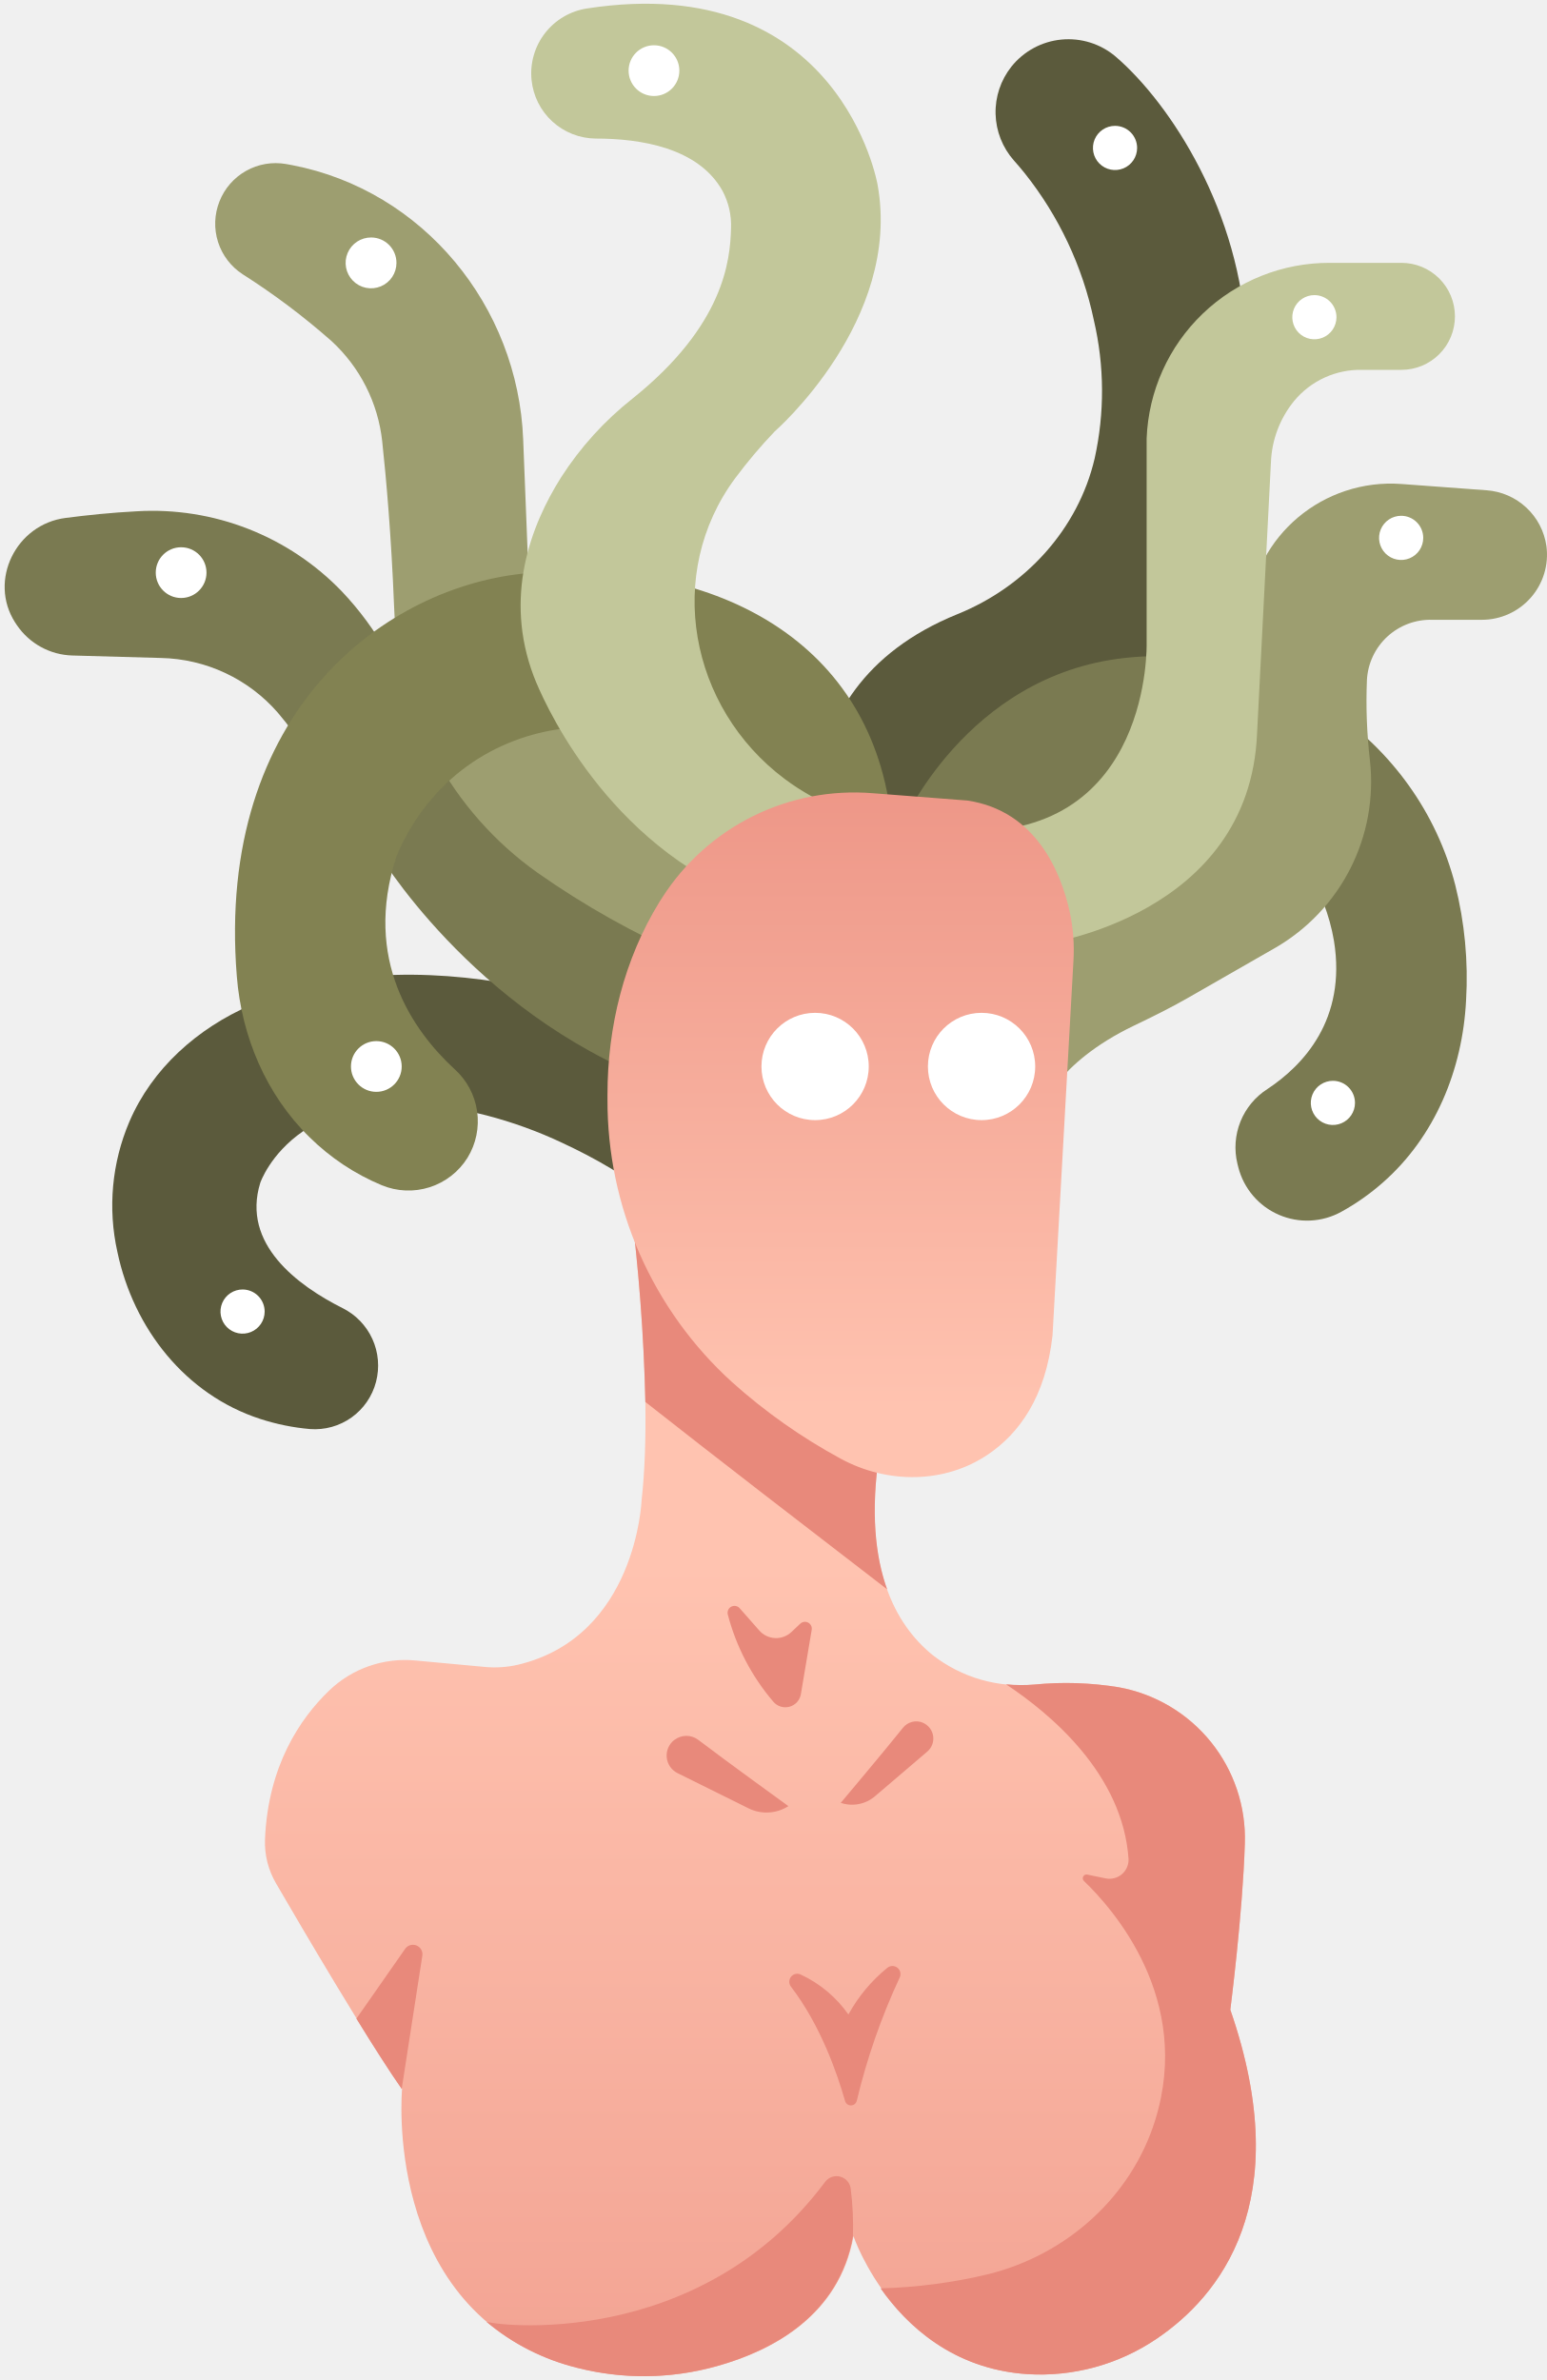
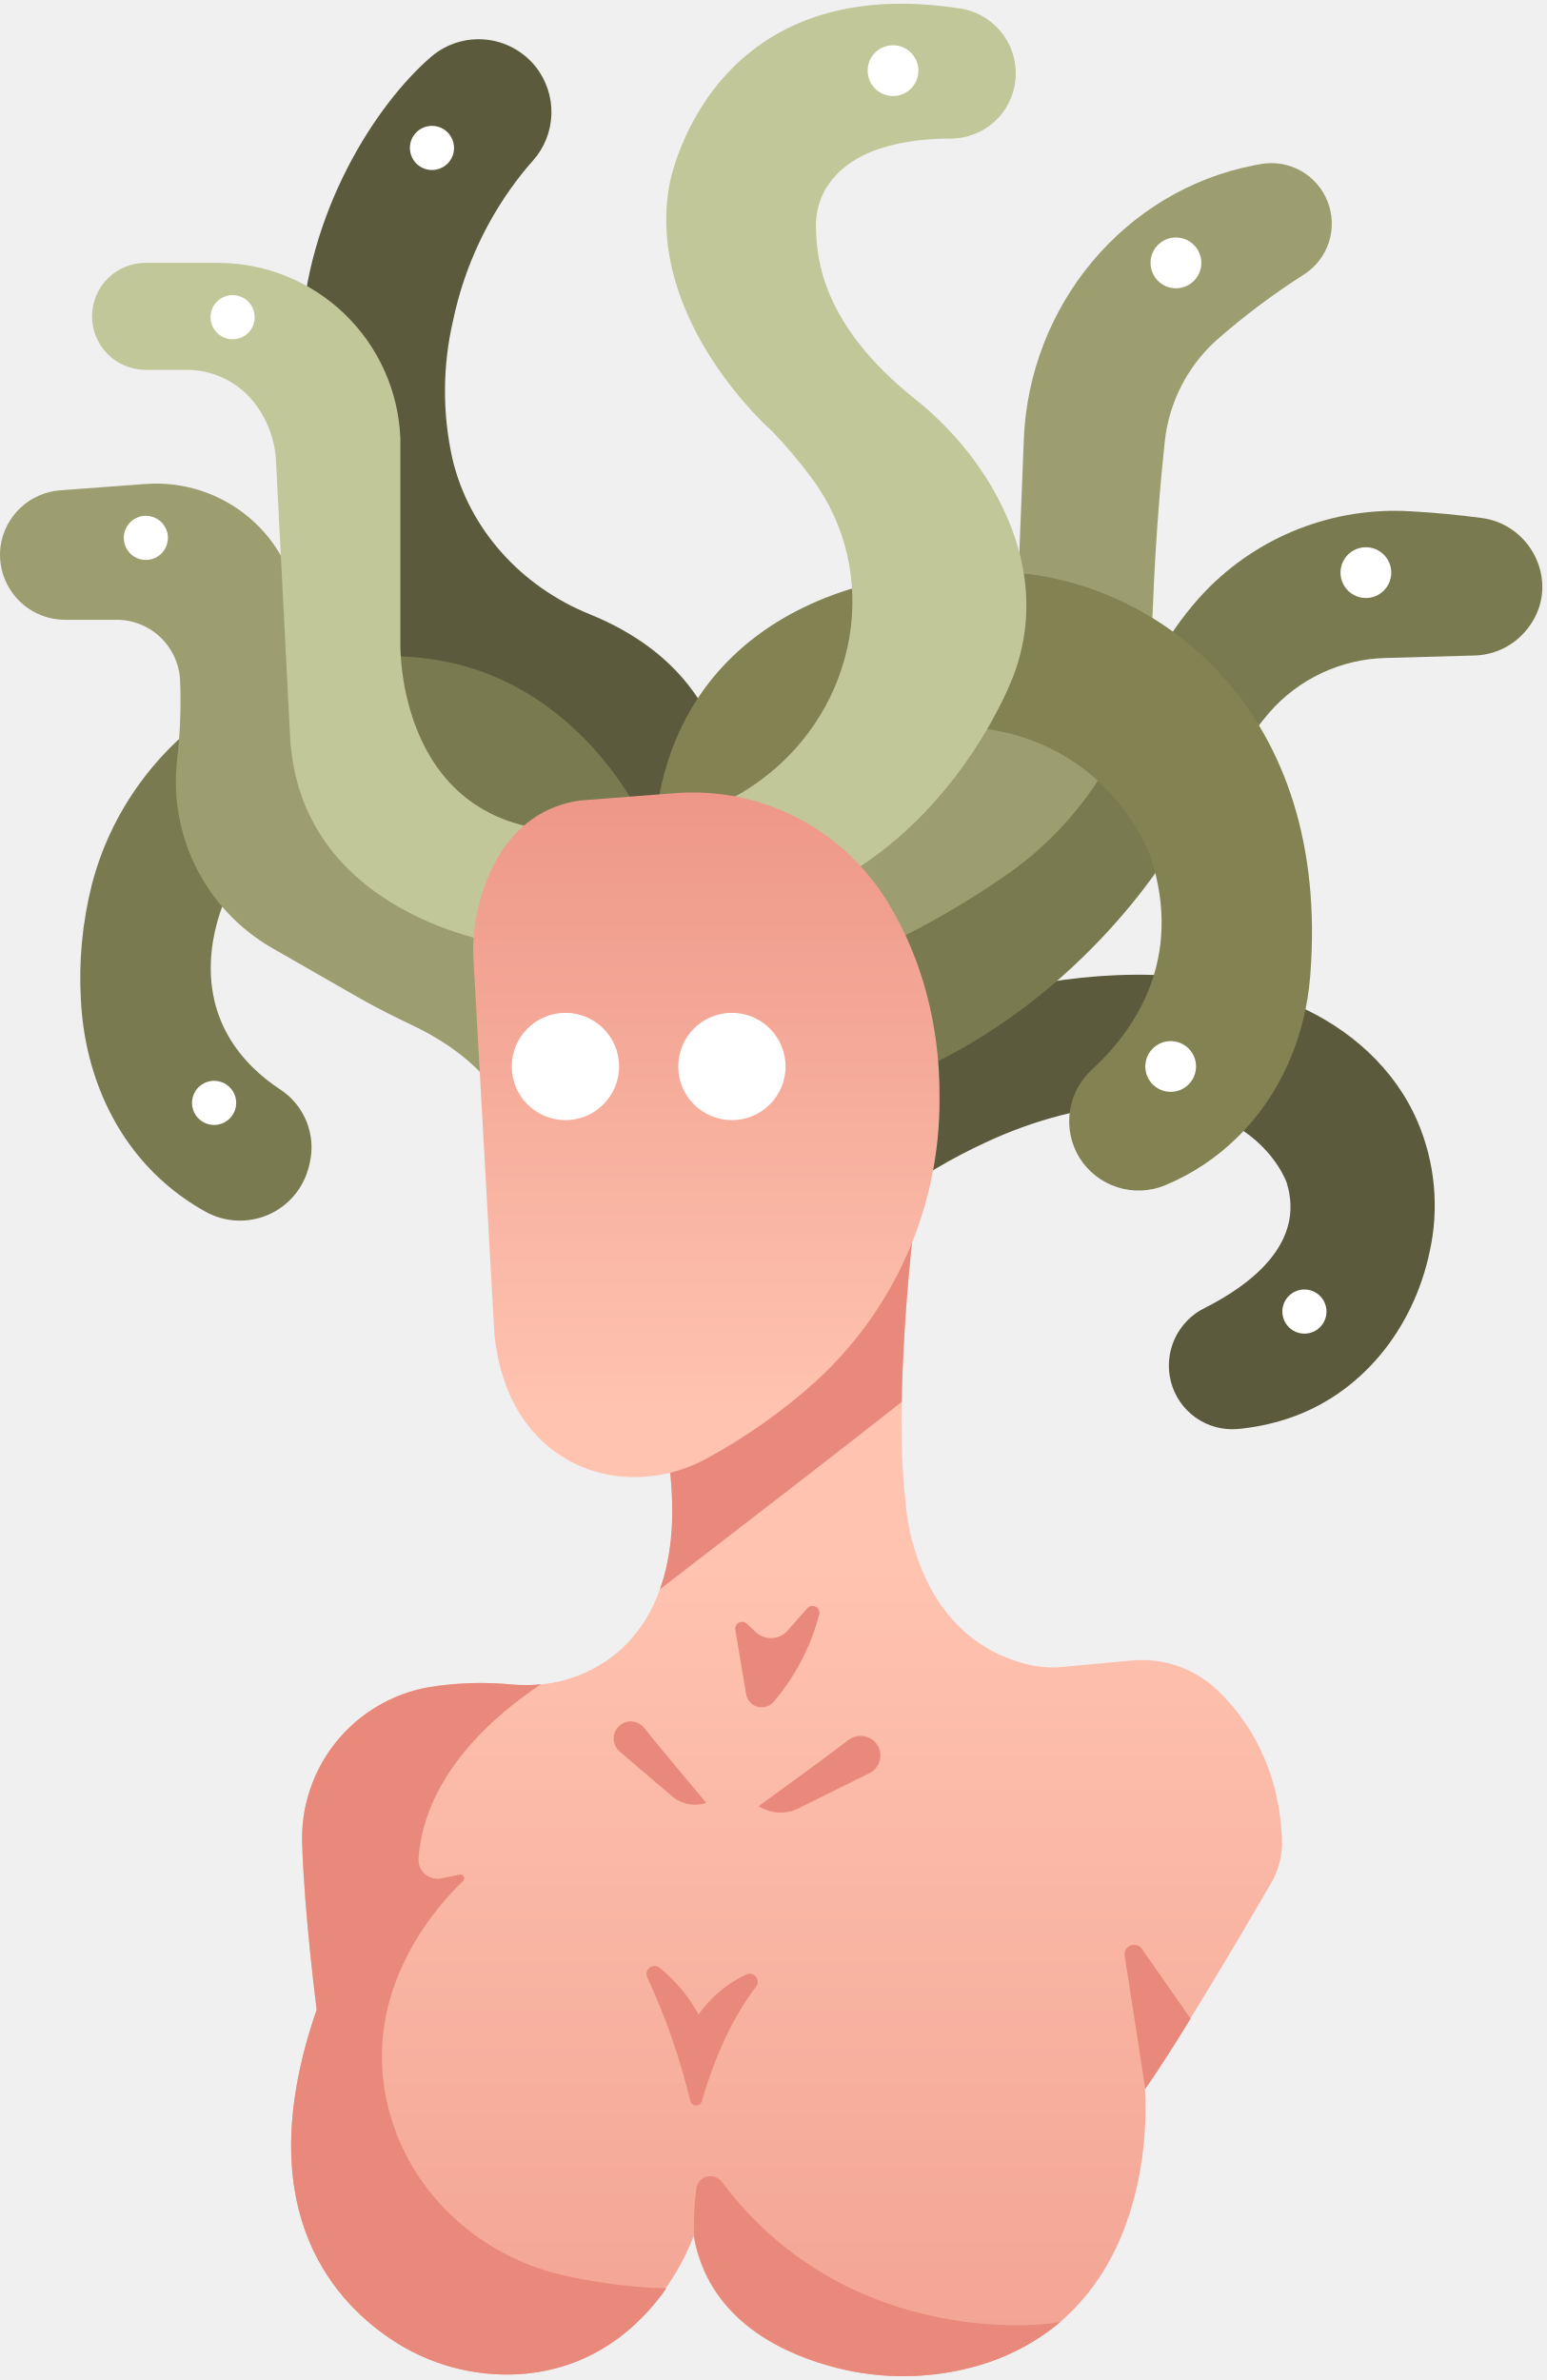
<svg xmlns="http://www.w3.org/2000/svg" width="325" height="500" viewBox="0 0 325 500" fill="none">
-   <path d="M140.37 216.64C140.37 216.64 91.9 194.1 52.7 211.15C41.5 216.02 31.99 224.43 27.18 235.65C23.497 244.278 22.615 253.844 24.66 263C28.05 279.12 38.98 293 54.66 298.09C58.054 299.196 61.564 299.911 65.12 300.22C68.231 300.458 71.327 299.593 73.865 297.777C76.402 295.962 78.22 293.311 79 290.29C79.784 287.29 79.511 284.111 78.225 281.29C76.939 278.468 74.719 276.176 71.94 274.8C62.59 270.1 50.68 261.36 54.68 248.49C54.68 248.49 62.84 224.32 102.17 234.32C107.673 235.748 113.03 237.69 118.17 240.12C124.4 243.03 132.63 247.45 138.03 252.61L140.37 216.64Z" fill="#5B5A3C" />
-   <path d="M132.41 252.53C132.41 252.53 137.56 290.61 134.79 315.18C134.79 315.18 133.71 343.85 108.79 349.74C106.496 350.266 104.133 350.418 101.79 350.19L87.25 348.84C83.951 348.529 80.625 348.935 77.497 350.029C74.37 351.123 71.516 352.88 69.13 355.18C63.04 361.05 56.3 370.97 55.67 386.46C55.553 389.72 56.375 392.945 58.04 395.75C63.52 405.19 77.24 428.55 84.47 438.86C84.47 438.86 80.31 483.47 117.22 496.22C128.213 499.938 140.082 500.185 151.22 496.93C162.52 493.67 176.35 486.33 179.3 469.78C179.3 469.78 188.43 496.9 215.86 498.78C225.482 499.366 235.026 496.746 243 491.33C256 482.54 272.52 462.79 258.47 422.21C258.47 422.21 261.07 402.21 261.53 387.28C261.787 379.535 259.248 371.957 254.376 365.93C249.505 359.904 242.627 355.832 235 354.46C229.163 353.509 223.227 353.318 217.34 353.89C209.669 354.652 201.998 352.432 195.92 347.69C188.09 341.34 181.16 329.06 184.72 305.27L132.41 252.53Z" fill="url(#paint0_linear_4_555)" />
-   <path d="M184.73 305.27L132.41 252.53C134.193 266.466 135.251 280.485 135.58 294.53C148.96 305.08 171.13 322.17 186.37 333.89C183.88 326.92 182.88 317.67 184.73 305.27Z" fill="#E8897B" />
-   <path d="M155.38 337.85L159.53 342.56C159.946 343.03 160.452 343.411 161.018 343.681C161.584 343.952 162.198 344.106 162.825 344.135C163.451 344.164 164.077 344.067 164.666 343.85C165.254 343.632 165.793 343.299 166.25 342.87L168.13 341.1C168.35 340.897 168.627 340.768 168.924 340.729C169.22 340.691 169.521 340.746 169.785 340.887C170.049 341.028 170.262 341.247 170.396 341.515C170.529 341.782 170.576 342.085 170.53 342.38L168.25 355.93C168.143 356.551 167.86 357.128 167.436 357.593C167.011 358.059 166.463 358.394 165.855 358.559C165.247 358.724 164.605 358.712 164.003 358.524C163.402 358.337 162.867 357.981 162.46 357.5C157.92 352.189 154.647 345.913 152.89 339.15C152.817 338.837 152.85 338.508 152.984 338.215C153.118 337.923 153.346 337.683 153.631 337.534C153.916 337.385 154.243 337.336 154.56 337.393C154.876 337.45 155.165 337.611 155.38 337.85Z" fill="#E8897B" />
-   <path d="M141.7 365.52C142.419 364.973 143.297 364.677 144.2 364.677C145.103 364.677 145.981 364.973 146.7 365.52C152.28 369.78 165.63 379.44 165.63 379.44C164.391 380.232 162.969 380.691 161.5 380.772C160.032 380.852 158.568 380.552 157.25 379.9L142.35 372.51C141.718 372.198 141.176 371.73 140.777 371.149C140.377 370.569 140.132 369.896 140.066 369.194C140 368.493 140.114 367.786 140.399 367.141C140.683 366.496 141.127 365.935 141.69 365.51L141.7 365.52Z" fill="#E8897B" />
-   <path d="M193.91 361.92C193.187 361.61 192.381 361.546 191.619 361.74C190.856 361.933 190.178 362.373 189.69 362.99C185.87 367.77 176.63 378.75 176.63 378.75C177.844 379.159 179.143 379.248 180.402 379.006C181.66 378.764 182.834 378.2 183.81 377.37L194.81 367.98C195.278 367.582 195.637 367.071 195.852 366.495C196.067 365.919 196.131 365.298 196.038 364.69C195.944 364.083 195.697 363.509 195.319 363.024C194.942 362.539 194.446 362.159 193.88 361.92H193.91Z" fill="#E8897B" />
-   <path d="M168.24 414.83C172.249 416.701 175.697 419.59 178.24 423.21C180.311 419.43 183.1 416.091 186.45 413.38C186.746 413.15 187.11 413.025 187.484 413.025C187.859 413.024 188.223 413.148 188.519 413.377C188.816 413.606 189.028 413.927 189.122 414.29C189.216 414.652 189.188 415.036 189.04 415.38C185.165 423.698 182.136 432.385 180 441.31C179.941 441.589 179.789 441.84 179.569 442.023C179.349 442.205 179.074 442.308 178.789 442.315C178.503 442.322 178.224 442.233 177.996 442.061C177.767 441.89 177.603 441.646 177.53 441.37C175.82 435.37 172.31 425.37 166.17 417.37C165.936 417.07 165.81 416.699 165.814 416.318C165.817 415.937 165.951 415.569 166.191 415.274C166.432 414.978 166.766 414.774 167.138 414.693C167.51 414.612 167.899 414.661 168.24 414.83Z" fill="#E8897B" />
-   <path d="M85.17 409.34L74.87 424.09C78.42 429.86 81.82 435.19 84.39 438.86L88.74 410.77C88.784 410.338 88.687 409.903 88.462 409.531C88.237 409.159 87.898 408.871 87.494 408.709C87.091 408.548 86.646 408.522 86.227 408.636C85.807 408.749 85.436 408.997 85.17 409.34Z" fill="#E8897B" />
-   <path d="M173.39 458.32C146.54 494.32 103.21 488.44 102.13 487.72C107.657 492.385 114.187 495.711 121.21 497.44C130.827 499.898 140.922 499.781 150.48 497.1C161.89 493.94 176.18 486.64 179.19 469.78C179.294 466.416 179.133 463.049 178.71 459.71C178.619 459.133 178.362 458.596 177.97 458.163C177.579 457.731 177.069 457.421 176.505 457.274C175.94 457.126 175.345 457.147 174.791 457.333C174.238 457.518 173.751 457.862 173.39 458.32Z" fill="#E8897B" />
-   <path d="M261.52 387.28C261.778 379.537 259.24 371.959 254.37 365.933C249.501 359.907 242.625 355.834 235 354.46C229.163 353.509 223.227 353.318 217.34 353.89C215.343 354.061 213.334 354.044 211.34 353.84C220.67 360.01 235.9 372.72 237.09 390.57C237.11 391.174 236.993 391.775 236.747 392.327C236.501 392.879 236.134 393.369 235.672 393.758C235.21 394.148 234.666 394.428 234.08 394.577C233.494 394.727 232.882 394.741 232.29 394.62L228.42 393.82C228.254 393.786 228.081 393.806 227.928 393.878C227.774 393.949 227.647 394.069 227.567 394.218C227.486 394.367 227.455 394.538 227.479 394.706C227.503 394.874 227.581 395.029 227.7 395.15C233.85 401.04 250.58 419.98 242.7 445.37C237.7 461.51 224.11 473.64 207.7 477.75C200.256 479.539 192.644 480.544 184.99 480.75C190.44 488.5 200.11 497.69 215.67 498.75C225.352 499.387 234.97 496.776 243 491.33C256 482.54 272.52 462.79 258.47 422.21C258.46 422.21 261.06 402.18 261.52 387.28Z" fill="#E8897B" />
-   <path d="M172.93 185.61C172.93 185.61 160.85 145.34 201.18 129.01C215.39 123.26 226.48 111.24 229.97 96.31C232.086 86.753 232.032 76.843 229.81 67.31C227.436 55.977 222.435 45.359 215.21 36.31C214.51 35.44 213.77 34.57 213.01 33.72C210.617 31.02 209.252 27.563 209.155 23.956C209.058 20.35 210.236 16.825 212.48 14C213.761 12.397 215.351 11.068 217.156 10.091C218.96 9.115 220.942 8.51 222.984 8.313C225.026 8.116 227.087 8.332 229.045 8.946C231.002 9.56 232.817 10.562 234.38 11.89C246.02 21.89 260.71 44.66 261.79 71.33L248.72 147.33L193.15 175L172.93 185.61Z" fill="#5B5A3C" />
-   <path d="M238.89 31.08C238.89 31.998 238.618 32.895 238.108 33.658C237.598 34.421 236.873 35.016 236.026 35.367C235.178 35.718 234.245 35.81 233.345 35.631C232.445 35.452 231.618 35.01 230.969 34.361C230.32 33.712 229.878 32.885 229.699 31.985C229.52 31.085 229.612 30.152 229.963 29.304C230.314 28.456 230.909 27.732 231.672 27.222C232.435 26.712 233.332 26.44 234.25 26.44C235.48 26.44 236.661 26.929 237.531 27.799C238.401 28.669 238.89 29.849 238.89 31.08Z" fill="white" />
-   <path d="M189.34 173.58C189.34 173.58 202.81 141.87 236.34 138.22C267.87 134.77 297.8 155.22 305.72 185.91C307.711 193.823 308.48 201.994 308 210.14C307.27 224.71 301.48 238.8 290.52 248.43C287.846 250.789 284.922 252.848 281.8 254.57C279.808 255.673 277.59 256.304 275.316 256.416C273.042 256.528 270.772 256.117 268.682 255.215C266.591 254.313 264.735 252.944 263.256 251.213C261.777 249.482 260.715 247.436 260.15 245.23L259.96 244.47C259.247 241.528 259.47 238.437 260.597 235.628C261.725 232.819 263.701 230.432 266.25 228.8C273.8 223.8 282.91 214.19 280.25 197.69C279.322 192.189 277.268 186.94 274.217 182.27C271.166 177.6 267.184 173.61 262.52 170.55C250.8 162.83 231.85 157.64 211.58 181.55L189.34 173.58Z" fill="#7A7A51" />
-   <path d="M284.66 231.7C284.66 232.618 284.388 233.515 283.878 234.278C283.368 235.041 282.643 235.636 281.796 235.987C280.948 236.338 280.015 236.43 279.115 236.251C278.215 236.072 277.388 235.63 276.739 234.981C276.09 234.332 275.648 233.505 275.469 232.605C275.29 231.705 275.382 230.772 275.733 229.924C276.084 229.076 276.679 228.352 277.442 227.842C278.205 227.332 279.102 227.06 280.02 227.06C281.25 227.06 282.431 227.549 283.301 228.419C284.171 229.289 284.66 230.469 284.66 231.7Z" fill="white" />
-   <path d="M79.06 178.58C79.06 178.58 98.81 212.36 137.78 227.29L144.18 200.91L94.79 159.51L79.06 178.58Z" fill="#7A7A51" />
-   <path d="M13.78 108.81C18.31 108.22 23.53 107.68 28.78 107.41C36.752 106.939 44.731 108.204 52.167 111.116C59.603 114.029 66.319 118.52 71.85 124.28C75.546 128.184 78.743 132.53 81.37 137.22L64.37 158.01C62.597 155.093 60.59 152.324 58.37 149.73C55.306 146.207 51.539 143.364 47.312 141.383C43.084 139.403 38.488 138.329 33.82 138.23L15.2 137.71C12.901 137.645 10.651 137.038 8.631 135.938C6.612 134.838 4.881 133.276 3.58 131.38L3.16 130.75C-2.46 121.93 3.38 110.14 13.78 108.81Z" fill="#7A7A51" />
-   <path d="M38.05 125.63C40.994 125.63 43.38 123.244 43.38 120.3C43.38 117.356 40.994 114.97 38.05 114.97C35.106 114.97 32.72 117.356 32.72 120.3C32.72 123.244 35.106 125.63 38.05 125.63Z" fill="white" />
-   <path d="M55.6 275.54C55.6 276.459 55.327 277.358 54.815 278.122C54.303 278.886 53.576 279.48 52.726 279.83C51.876 280.18 50.941 280.27 50.04 280.088C49.139 279.905 48.312 279.459 47.665 278.807C47.017 278.154 46.579 277.323 46.404 276.42C46.23 275.518 46.327 274.584 46.685 273.736C47.042 272.889 47.643 272.167 48.411 271.662C49.179 271.157 50.081 270.892 51 270.9C52.224 270.911 53.393 271.404 54.255 272.273C55.117 273.142 55.6 274.316 55.6 275.54Z" fill="white" />
-   <path d="M144.18 200.91L155.79 180.21C151.705 178.493 147.722 176.543 143.86 174.37C134.215 168.941 126.128 161.122 120.376 151.666C114.625 142.209 111.403 131.432 111.02 120.37L109.91 92.3C108.81 64.3 88.91 40.01 61.41 34.7L60.1 34.46C57.217 33.954 54.247 34.461 51.695 35.896C49.143 37.33 47.166 39.604 46.1 42.33C45.02 45.053 44.919 48.067 45.812 50.857C46.706 53.647 48.539 56.041 51 57.63C57.562 61.804 63.788 66.485 69.62 71.63C75.632 77.14 79.429 84.652 80.3 92.76C81.13 100.47 82.2 112.5 82.79 127.36C83.17 138.384 86.088 149.173 91.317 158.885C96.546 168.598 103.946 176.973 112.94 183.36C122.737 190.245 133.203 196.124 144.18 200.91Z" fill="#9D9E70" />
-   <path d="M83.29 55.22C83.292 56.279 82.979 57.314 82.391 58.195C81.803 59.075 80.967 59.761 79.989 60.165C79.01 60.569 77.933 60.674 76.896 60.465C75.858 60.256 74.906 59.743 74.16 58.992C73.414 58.24 72.908 57.284 72.707 56.245C72.506 55.205 72.618 54.129 73.03 53.154C73.441 52.178 74.134 51.347 75.019 50.766C75.903 50.185 76.941 49.88 78 49.89C79.406 49.901 80.752 50.467 81.743 51.465C82.734 52.464 83.29 53.813 83.29 55.22Z" fill="white" />
-   <path d="M111 120.4C81.39 122.92 45.27 149.18 49.75 205.08C50.75 217.76 55.91 229.97 65 238.88C69.37 243.202 74.535 246.639 80.21 249C83.407 250.323 86.97 250.471 90.265 249.417C93.561 248.362 96.376 246.174 98.21 243.24C100.007 240.315 100.723 236.853 100.233 233.455C99.744 230.058 98.08 226.939 95.53 224.64C86.74 216.54 76.22 201.64 83.27 179.98C84.133 177.811 85.187 175.723 86.42 173.74C103.37 145.68 144.26 145.84 161.96 173.43L164.27 177.03L187 174.19C187.243 173.243 187.291 172.256 187.14 171.29C182.51 133.65 148.8 117.19 111 120.4Z" fill="#828252" />
-   <path d="M79.06 229.38C82.004 229.38 84.39 226.994 84.39 224.05C84.39 221.106 82.004 218.72 79.06 218.72C76.116 218.72 73.73 221.106 73.73 224.05C73.73 226.994 76.116 229.38 79.06 229.38Z" fill="white" />
-   <path d="M218.61 193.4V233.34C218.61 233.34 221.69 223.41 238.21 215.48C242.04 213.64 245.85 211.77 249.53 209.66L267.9 199.13C274.673 195.219 280.162 189.422 283.698 182.446C287.233 175.469 288.662 167.615 287.81 159.84C287.149 154.199 286.935 148.515 287.17 142.84C287.359 139.358 288.902 136.088 291.469 133.728C294.036 131.368 297.424 130.106 300.91 130.21H301.24H311.33C313.277 130.208 315.202 129.791 316.976 128.986C318.749 128.18 320.33 127.006 321.612 125.54C322.895 124.075 323.85 122.352 324.414 120.488C324.977 118.624 325.136 116.661 324.88 114.73C324.441 111.636 322.957 108.785 320.674 106.652C318.391 104.518 315.446 103.229 312.33 103L294.43 101.68C278.08 100.47 263.55 112.54 262.25 128.88C262.25 129.14 262.25 129.4 262.2 129.66C262.2 129.61 264.16 187.9 218.61 193.4Z" fill="#9D9E70" />
-   <path d="M149.77 185.33L176.38 170.07C172.255 168.448 168.367 166.278 164.82 163.62C144.82 148.62 139.59 120.5 154.47 100.44C157.025 97.011 159.787 93.742 162.74 90.65C162.74 90.65 189.55 67.31 184.36 38.78C184.36 38.78 176.51 -6.43 123.31 1.78C119.818 2.313 116.663 4.167 114.498 6.958C112.332 9.749 111.32 13.265 111.67 16.78C111.999 20.139 113.559 23.257 116.049 25.533C118.54 27.81 121.786 29.084 125.16 29.11C134.54 29.11 146.74 31.02 151.79 40.11C153.079 42.533 153.697 45.258 153.58 48C153.39 54.69 152.15 68.29 132.89 83.73C127.008 88.37 121.939 93.956 117.89 100.26C111.43 110.48 105.83 125.44 112.13 142.07C112.16 142.1 122.54 170.63 149.77 185.33Z" fill="#C2C79A" />
-   <path d="M137.39 20.17C140.334 20.17 142.72 17.784 142.72 14.84C142.72 11.896 140.334 9.51 137.39 9.51C134.446 9.51 132.06 11.896 132.06 14.84C132.06 17.784 134.446 20.17 137.39 20.17Z" fill="white" />
-   <path d="M203 174.62L219.32 198.32C219.32 198.32 262.51 192.53 264.09 154.08L267 97.17C267.17 92.439 268.884 87.894 271.88 84.23C273.614 82.131 275.802 80.452 278.279 79.321C280.756 78.19 283.458 77.636 286.18 77.7H294.42C297.401 77.7 300.26 76.516 302.368 74.408C304.476 72.3 305.66 69.441 305.66 66.46C305.66 63.479 304.476 60.62 302.368 58.512C300.26 56.404 297.401 55.22 294.42 55.22H279.36C269.416 55.187 259.847 59.015 252.671 65.899C245.495 72.782 241.271 82.183 240.89 92.12C240.89 92.43 240.89 92.75 240.89 93.06V135.11C240.89 135.11 242 175.64 203 174.62Z" fill="#C2C79A" />
-   <path d="M280.77 66.65C280.768 67.567 280.494 68.463 279.983 69.225C279.472 69.987 278.747 70.58 277.899 70.93C277.051 71.279 276.118 71.37 275.219 71.19C274.319 71.01 273.494 70.567 272.846 69.917C272.198 69.268 271.757 68.441 271.579 67.541C271.4 66.642 271.493 65.709 271.844 64.862C272.196 64.015 272.791 63.291 273.553 62.781C274.316 62.272 275.213 62 276.13 62C276.74 62 277.345 62.12 277.908 62.354C278.472 62.588 278.984 62.931 279.415 63.363C279.846 63.794 280.187 64.307 280.42 64.871C280.652 65.435 280.772 66.04 280.77 66.65Z" fill="white" />
-   <path d="M127.62 230V230.93C127.577 242.119 129.885 253.192 134.395 263.432C138.905 273.671 145.516 282.849 153.8 290.37C160.751 296.604 168.411 302.001 176.62 306.45C186.38 311.75 198.46 311.76 207.62 305.52C214 301.19 219.68 293.63 221.12 280.52L225.51 201.94C225.725 198.478 225.466 195.002 224.74 191.61C222.93 183.37 217.74 170.35 203.24 168.18L183.33 166.64C174.683 165.937 166.007 167.597 158.23 171.444C150.453 175.291 143.869 181.18 139.18 188.48C138.97 188.81 138.75 189.15 138.54 189.48C131.11 201.55 127.62 215.71 127.62 230Z" fill="url(#paint1_linear_4_555)" />
-   <path d="M171.24 235.32C177.464 235.32 182.51 230.274 182.51 224.05C182.51 217.826 177.464 212.78 171.24 212.78C165.016 212.78 159.97 217.826 159.97 224.05C159.97 230.274 165.016 235.32 171.24 235.32Z" fill="white" />
-   <path d="M206.21 235.32C212.434 235.32 217.48 230.274 217.48 224.05C217.48 217.826 212.434 212.78 206.21 212.78C199.986 212.78 194.94 217.826 194.94 224.05C194.94 230.274 199.986 235.32 206.21 235.32Z" fill="white" />
-   <path d="M299 113C299 113.918 298.728 114.815 298.218 115.578C297.708 116.341 296.984 116.936 296.136 117.287C295.288 117.638 294.355 117.73 293.455 117.551C292.555 117.372 291.728 116.93 291.079 116.281C290.43 115.632 289.988 114.805 289.809 113.905C289.63 113.005 289.722 112.072 290.073 111.224C290.425 110.376 291.019 109.652 291.782 109.142C292.545 108.632 293.443 108.36 294.36 108.36C295.591 108.36 296.771 108.849 297.641 109.719C298.511 110.589 299 111.769 299 113Z" fill="white" />
+   <path d="M184.63 216.64C184.63 216.64 233.1 194.1 272.3 211.15C283.5 216.02 293.01 224.43 297.82 235.65C301.503 244.278 302.385 253.844 300.34 263C296.95 279.12 286.02 293 270.34 298.09C266.946 299.196 263.436 299.911 259.88 300.22C256.769 300.458 253.673 299.593 251.136 297.777C248.598 295.962 246.78 293.311 246 290.29C245.216 287.29 245.49 284.111 246.776 281.29C248.062 278.468 250.281 276.176 253.06 274.8C262.41 270.1 274.32 261.36 270.32 248.49C270.32 248.49 262.16 224.32 222.83 234.32C217.327 235.748 211.97 237.69 206.83 240.12C200.6 243.03 192.37 247.45 186.97 252.61L184.63 216.64Z" fill="#5B5A3C" />
+   <path d="M192.59 252.53C192.59 252.53 187.44 290.61 190.21 315.18C190.21 315.18 191.29 343.85 216.21 349.74C218.504 350.266 220.868 350.418 223.21 350.19L237.75 348.84C241.049 348.529 244.376 348.935 247.503 350.029C250.631 351.123 253.485 352.88 255.87 355.18C261.96 361.05 268.7 370.97 269.33 386.46C269.448 389.72 268.625 392.945 266.96 395.75C261.48 405.19 247.76 428.55 240.53 438.86C240.53 438.86 244.69 483.47 207.78 496.22C196.788 499.938 184.918 500.185 173.78 496.93C162.48 493.67 148.65 486.33 145.7 469.78C145.7 469.78 136.57 496.9 109.14 498.78C99.519 499.366 89.974 496.746 82 491.33C69 482.54 52.48 462.79 66.53 422.21C66.53 422.21 63.93 402.21 63.47 387.28C63.213 379.535 65.752 371.957 70.624 365.93C75.495 359.904 82.373 355.832 90 354.46C95.838 353.509 101.773 353.318 107.66 353.89C115.331 354.652 123.002 352.432 129.08 347.69C136.91 341.34 143.84 329.06 140.28 305.27L192.59 252.53Z" fill="url(#paint0_linear_1_896)" />
+   <path d="M140.27 305.27L192.59 252.53C190.807 266.466 189.749 280.485 189.42 294.53C176.04 305.08 153.87 322.17 138.63 333.89C141.12 326.92 142.12 317.67 140.27 305.27Z" fill="#E8897B" />
+   <path d="M169.62 337.85L165.47 342.56C165.054 343.03 164.548 343.411 163.982 343.681C163.417 343.952 162.802 344.106 162.176 344.135C161.549 344.164 160.923 344.067 160.335 343.85C159.746 343.632 159.207 343.299 158.75 342.87L156.87 341.1C156.65 340.897 156.373 340.768 156.077 340.729C155.78 340.691 155.479 340.746 155.215 340.887C154.951 341.028 154.738 341.247 154.604 341.515C154.471 341.782 154.424 342.085 154.47 342.38L156.75 355.93C156.858 356.551 157.14 357.128 157.565 357.593C157.989 358.059 158.537 358.394 159.145 358.559C159.753 358.724 160.395 358.712 160.997 358.524C161.598 358.337 162.134 357.981 162.54 357.5C167.081 352.189 170.353 345.913 172.11 339.15C172.183 338.837 172.15 338.508 172.016 338.215C171.882 337.923 171.655 337.683 171.369 337.534C171.084 337.385 170.757 337.336 170.441 337.393C170.124 337.45 169.835 337.611 169.62 337.85Z" fill="#E8897B" />
+   <path d="M183.3 365.52C182.581 364.973 181.703 364.677 180.8 364.677C179.897 364.677 179.019 364.973 178.3 365.52C172.72 369.78 159.37 379.44 159.37 379.44C160.609 380.233 162.031 380.691 163.5 380.772C164.968 380.853 166.432 380.552 167.75 379.9L182.65 372.51C183.282 372.198 183.824 371.73 184.223 371.149C184.623 370.569 184.868 369.896 184.934 369.194C185 368.493 184.886 367.786 184.601 367.141C184.317 366.496 183.873 365.935 183.31 365.51L183.3 365.52Z" fill="#E8897B" />
+   <path d="M131.09 361.92C131.813 361.61 132.619 361.547 133.381 361.74C134.144 361.933 134.822 362.373 135.31 362.99C139.13 367.77 148.37 378.75 148.37 378.75C147.156 379.16 145.857 379.248 144.598 379.006C143.34 378.764 142.166 378.2 141.19 377.37L130.19 367.98C129.722 367.582 129.363 367.071 129.148 366.495C128.933 365.919 128.869 365.298 128.962 364.69C129.056 364.083 129.303 363.509 129.681 363.024C130.058 362.539 130.554 362.159 131.12 361.92H131.09Z" fill="#E8897B" />
+   <path d="M156.76 414.83C152.751 416.701 149.303 419.59 146.76 423.21C144.69 419.43 141.901 416.091 138.55 413.38C138.254 413.151 137.89 413.026 137.516 413.025C137.141 413.025 136.777 413.149 136.481 413.378C136.184 413.606 135.972 413.927 135.878 414.29C135.784 414.652 135.813 415.036 135.96 415.38C139.836 423.698 142.864 432.386 145 441.31C145.059 441.59 145.211 441.841 145.431 442.023C145.651 442.205 145.926 442.308 146.211 442.315C146.497 442.322 146.776 442.233 147.005 442.061C147.233 441.89 147.397 441.646 147.47 441.37C149.18 435.37 152.69 425.37 158.83 417.37C159.065 417.07 159.19 416.699 159.187 416.318C159.183 415.937 159.05 415.569 158.809 415.274C158.568 414.979 158.235 414.774 157.862 414.693C157.49 414.613 157.101 414.661 156.76 414.83Z" fill="#E8897B" />
+   <path d="M239.83 409.34L250.13 424.09C246.58 429.86 243.18 435.19 240.61 438.86L236.26 410.77C236.216 410.338 236.313 409.903 236.538 409.531C236.763 409.159 237.102 408.871 237.506 408.709C237.909 408.548 238.354 408.522 238.774 408.636C239.193 408.749 239.564 408.997 239.83 409.34Z" fill="#E8897B" />
+   <path d="M151.61 458.32C178.46 494.32 221.79 488.44 222.87 487.72C217.343 492.385 210.813 495.711 203.79 497.44C194.173 499.899 184.078 499.781 174.52 497.1C163.11 493.94 148.82 486.64 145.81 469.78C145.706 466.416 145.867 463.049 146.29 459.71C146.381 459.134 146.638 458.596 147.029 458.163C147.421 457.731 147.93 457.422 148.495 457.274C149.06 457.127 149.655 457.147 150.208 457.333C150.762 457.519 151.249 457.862 151.61 458.32Z" fill="#E8897B" />
+   <path d="M63.48 387.28C63.223 379.537 65.761 371.959 70.63 365.933C75.5 359.907 82.375 355.834 90 354.46C95.838 353.509 101.773 353.318 107.66 353.89C109.657 354.061 111.666 354.045 113.66 353.84C104.33 360.01 89.1 372.72 87.91 390.57C87.89 391.174 88.007 391.775 88.253 392.327C88.499 392.879 88.866 393.369 89.328 393.759C89.79 394.148 90.335 394.428 90.92 394.578C91.506 394.727 92.118 394.741 92.71 394.62L96.58 393.82C96.746 393.786 96.919 393.806 97.073 393.878C97.226 393.95 97.353 394.069 97.434 394.218C97.514 394.367 97.545 394.538 97.521 394.706C97.497 394.874 97.419 395.03 97.3 395.15C91.15 401.04 74.42 419.98 82.3 445.37C87.3 461.51 100.89 473.64 117.3 477.75C124.745 479.539 132.356 480.544 140.01 480.75C134.56 488.5 124.89 497.69 109.33 498.75C99.648 499.388 90.03 496.776 82 491.33C69 482.54 52.48 462.79 66.53 422.21C66.54 422.21 63.94 402.18 63.48 387.28Z" fill="#E8897B" />
+   <path d="M152.07 185.61C152.07 185.61 164.15 145.34 123.82 129.01C109.61 123.26 98.52 111.24 95.03 96.31C92.914 86.753 92.969 76.843 95.19 67.31C97.564 55.977 102.565 45.359 109.79 36.31C110.49 35.44 111.23 34.57 111.99 33.72C114.383 31.02 115.748 27.563 115.845 23.957C115.942 20.35 114.765 16.825 112.52 14C111.239 12.398 109.649 11.069 107.845 10.092C106.041 9.115 104.059 8.51 102.016 8.313C99.974 8.117 97.913 8.332 95.956 8.946C93.998 9.561 92.184 10.562 90.62 11.89C78.98 21.89 64.29 44.66 63.21 71.33L76.28 147.33L131.85 175L152.07 185.61Z" fill="#5B5A3C" />
+   <path d="M86.11 31.08C86.11 31.998 86.382 32.895 86.892 33.658C87.402 34.421 88.127 35.016 88.975 35.367C89.822 35.718 90.755 35.81 91.655 35.631C92.555 35.452 93.382 35.01 94.031 34.361C94.68 33.712 95.122 32.886 95.301 31.985C95.48 31.085 95.388 30.152 95.037 29.305C94.686 28.457 94.091 27.732 93.328 27.222C92.565 26.712 91.668 26.44 90.75 26.44C89.519 26.44 88.339 26.929 87.469 27.799C86.599 28.669 86.11 29.85 86.11 31.08Z" fill="white" />
+   <path d="M135.66 173.58C135.66 173.58 122.19 141.87 88.66 138.22C57.13 134.77 27.2 155.22 19.28 185.91C17.289 193.823 16.52 201.994 17 210.14C17.73 224.71 23.52 238.8 34.48 248.43C37.154 250.789 40.078 252.848 43.2 254.57C45.192 255.673 47.41 256.304 49.684 256.416C51.958 256.528 54.227 256.117 56.318 255.215C58.408 254.313 60.264 252.944 61.743 251.213C63.222 249.482 64.285 247.436 64.85 245.23L65.04 244.47C65.753 241.528 65.53 238.438 64.403 235.629C63.275 232.819 61.299 230.432 58.75 228.8C51.2 223.8 42.09 214.19 44.75 197.69C45.678 192.19 47.732 186.94 50.783 182.27C53.834 177.6 57.816 173.61 62.48 170.55C74.2 162.83 93.15 157.64 113.42 181.55L135.66 173.58Z" fill="#7A7A51" />
+   <path d="M40.34 231.7C40.34 232.618 40.612 233.515 41.122 234.278C41.632 235.041 42.357 235.636 43.205 235.987C44.052 236.338 44.985 236.43 45.885 236.251C46.785 236.072 47.612 235.63 48.261 234.981C48.91 234.332 49.352 233.505 49.531 232.605C49.71 231.705 49.618 230.772 49.267 229.924C48.916 229.077 48.321 228.352 47.558 227.842C46.795 227.332 45.898 227.06 44.98 227.06C43.749 227.06 42.569 227.549 41.699 228.419C40.829 229.289 40.34 230.469 40.34 231.7Z" fill="white" />
+   <path d="M245.94 178.58C245.94 178.58 226.19 212.36 187.22 227.29L180.82 200.91L230.21 159.51L245.94 178.58Z" fill="#7A7A51" />
+   <path d="M311.22 108.81C306.69 108.22 301.47 107.68 296.22 107.41C288.248 106.939 280.269 108.204 272.833 111.116C265.397 114.029 258.681 118.52 253.15 124.28C249.455 128.184 246.257 132.53 243.63 137.22L260.63 158.01C262.403 155.093 264.41 152.324 266.63 149.73C269.694 146.207 273.461 143.364 277.689 141.383C281.917 139.403 286.512 138.329 291.18 138.23L309.8 137.71C312.099 137.645 314.35 137.038 316.369 135.938C318.388 134.838 320.119 133.276 321.42 131.38L321.84 130.75C327.46 121.93 321.62 110.14 311.22 108.81Z" fill="#7A7A51" />
+   <path d="M286.95 125.63C284.006 125.63 281.62 123.244 281.62 120.3C281.62 117.357 284.006 114.97 286.95 114.97C289.894 114.97 292.28 117.357 292.28 120.3C292.28 123.244 289.894 125.63 286.95 125.63Z" fill="white" />
+   <path d="M269.4 275.54C269.4 276.459 269.673 277.358 270.185 278.122C270.697 278.886 271.424 279.481 272.274 279.831C273.124 280.181 274.059 280.27 274.96 280.088C275.861 279.905 276.688 279.46 277.335 278.807C277.982 278.154 278.421 277.323 278.596 276.421C278.77 275.518 278.673 274.584 278.315 273.737C277.958 272.889 277.357 272.168 276.589 271.663C275.82 271.158 274.919 270.892 274 270.9C272.776 270.911 271.606 271.404 270.745 272.273C269.883 273.142 269.4 274.316 269.4 275.54Z" fill="white" />
+   <path d="M180.82 200.91L169.21 180.21C173.295 178.493 177.278 176.543 181.14 174.37C190.786 168.941 198.872 161.123 204.624 151.666C210.375 142.209 213.597 131.432 213.98 120.37L215.09 92.3C216.19 64.3 236.09 40.01 263.59 34.7L264.9 34.46C267.783 33.954 270.753 34.462 273.305 35.896C275.857 37.331 277.834 39.604 278.9 42.33C279.98 45.053 280.081 48.067 279.188 50.857C278.294 53.647 276.461 56.041 274 57.63C267.438 61.804 261.212 66.485 255.38 71.63C249.368 77.14 245.571 84.652 244.7 92.76C243.87 100.47 242.8 112.5 242.21 127.36C241.83 138.385 238.912 149.173 233.683 158.885C228.454 168.598 221.054 176.974 212.06 183.36C202.263 190.245 191.797 196.124 180.82 200.91Z" fill="#9D9E70" />
+   <path d="M241.71 55.22C241.708 56.279 242.021 57.314 242.609 58.195C243.196 59.075 244.033 59.761 245.011 60.165C245.99 60.57 247.066 60.674 248.104 60.465C249.142 60.256 250.094 59.743 250.84 58.992C251.586 58.24 252.092 57.284 252.293 56.245C252.494 55.205 252.382 54.13 251.97 53.154C251.558 52.179 250.866 51.347 249.981 50.766C249.096 50.185 248.059 49.88 247 49.89C245.593 49.901 244.248 50.467 243.257 51.465C242.266 52.464 241.71 53.813 241.71 55.22Z" fill="white" />
+   <path d="M214 120.4C243.61 122.92 279.73 149.18 275.25 205.08C274.25 217.76 269.09 229.97 260 238.88C255.63 243.203 250.465 246.639 244.79 249C241.593 250.324 238.031 250.471 234.735 249.417C231.44 248.362 228.625 246.174 226.79 243.24C224.993 240.315 224.277 236.853 224.767 233.456C225.256 230.058 226.92 226.939 229.47 224.64C238.26 216.54 248.78 201.64 241.73 179.98C240.867 177.811 239.813 175.723 238.58 173.74C221.63 145.68 180.74 145.84 163.04 173.43L160.73 177.03L138 174.19C137.757 173.243 137.709 172.256 137.86 171.29C142.49 133.65 176.2 117.19 214 120.4Z" fill="#828252" />
+   <path d="M245.94 229.38C242.996 229.38 240.61 226.994 240.61 224.05C240.61 221.107 242.996 218.72 245.94 218.72C248.884 218.72 251.27 221.107 251.27 224.05C251.27 226.994 248.884 229.38 245.94 229.38Z" fill="white" />
+   <path d="M106.39 193.4V233.34C106.39 233.34 103.31 223.41 86.79 215.48C82.96 213.64 79.15 211.77 75.47 209.66L57.1 199.13C50.327 195.219 44.838 189.422 41.303 182.446C37.767 175.469 36.338 167.615 37.19 159.84C37.851 154.199 38.065 148.515 37.83 142.84C37.641 139.358 36.098 136.088 33.531 133.728C30.964 131.368 27.576 130.106 24.09 130.21H23.76H13.67C11.723 130.208 9.798 129.791 8.024 128.986C6.251 128.18 4.67 127.006 3.388 125.54C2.105 124.075 1.15 122.352 0.586 120.488C0.023 118.624 -0.136 116.661 0.12 114.73C0.559 111.636 2.043 108.785 4.326 106.652C6.609 104.518 9.554 103.229 12.67 103L30.57 101.68C46.92 100.47 61.45 112.54 62.75 128.88C62.75 129.14 62.75 129.4 62.8 129.66C62.8 129.61 60.84 187.9 106.39 193.4Z" fill="#9D9E70" />
+   <path d="M175.23 185.33L148.62 170.07C152.745 168.448 156.633 166.279 160.18 163.62C180.18 148.62 185.41 120.5 170.53 100.44C167.975 97.011 165.213 93.742 162.26 90.65C162.26 90.65 135.45 67.31 140.64 38.78C140.64 38.78 148.49 -6.43 201.69 1.78C205.182 2.313 208.337 4.167 210.503 6.958C212.668 9.749 213.681 13.265 213.33 16.78C213.002 20.139 211.442 23.257 208.951 25.533C206.46 27.81 203.214 29.084 199.84 29.11C190.46 29.11 178.26 31.02 173.21 40.11C171.921 42.534 171.303 45.258 171.42 48C171.61 54.69 172.85 68.29 192.11 83.73C197.992 88.37 203.061 93.956 207.11 100.26C213.57 110.48 219.17 125.44 212.87 142.07C212.84 142.1 202.46 170.63 175.23 185.33Z" fill="#C2C79A" />
+   <path d="M187.61 20.17C184.666 20.17 182.28 17.784 182.28 14.84C182.28 11.896 184.666 9.51 187.61 9.51C190.554 9.51 192.94 11.896 192.94 14.84C192.94 17.784 190.554 20.17 187.61 20.17Z" fill="white" />
+   <path d="M122 174.62L105.68 198.32C105.68 198.32 62.49 192.53 60.91 154.08L58 97.17C57.83 92.44 56.116 87.895 53.12 84.23C51.386 82.131 49.197 80.453 46.721 79.322C44.244 78.191 41.542 77.636 38.82 77.7H30.58C27.599 77.7 24.74 76.516 22.632 74.408C20.524 72.3 19.34 69.441 19.34 66.46C19.34 63.479 20.524 60.62 22.632 58.512C24.74 56.404 27.599 55.22 30.58 55.22H45.64C55.584 55.187 65.153 59.016 72.329 65.899C79.505 72.783 83.729 82.183 84.11 92.12C84.11 92.43 84.11 92.75 84.11 93.06V135.11C84.11 135.11 83 175.64 122 174.62Z" fill="#C2C79A" />
+   <path d="M44.23 66.65C44.232 67.567 44.506 68.463 45.017 69.225C45.528 69.987 46.253 70.58 47.101 70.93C47.949 71.279 48.882 71.37 49.781 71.19C50.681 71.01 51.507 70.567 52.154 69.917C52.802 69.268 53.243 68.441 53.422 67.541C53.6 66.642 53.507 65.709 53.156 64.862C52.804 64.015 52.21 63.291 51.447 62.781C50.684 62.272 49.787 62 48.87 62C48.26 62 47.656 62.12 47.092 62.354C46.529 62.588 46.017 62.931 45.586 63.363C45.154 63.794 44.813 64.307 44.58 64.871C44.348 65.435 44.229 66.04 44.23 66.65Z" fill="white" />
+   <path d="M197.38 230V230.93C197.424 242.119 195.116 253.192 190.606 263.432C186.096 273.672 179.484 282.849 171.2 290.37C164.249 296.605 156.59 302.002 148.38 306.45C138.62 311.75 126.54 311.76 117.38 305.52C111 301.19 105.32 293.63 103.88 280.52L99.49 201.94C99.275 198.478 99.534 195.002 100.26 191.61C102.07 183.37 107.26 170.35 121.76 168.18L141.67 166.64C150.318 165.937 158.994 167.598 166.77 171.444C174.547 175.291 181.132 181.18 185.82 188.48C186.03 188.81 186.25 189.15 186.46 189.48C193.89 201.55 197.38 215.71 197.38 230Z" fill="url(#paint1_linear_1_896)" />
+   <path d="M153.76 235.32C147.536 235.32 142.49 230.274 142.49 224.05C142.49 217.826 147.536 212.78 153.76 212.78C159.984 212.78 165.03 217.826 165.03 224.05C165.03 230.274 159.984 235.32 153.76 235.32Z" fill="white" />
+   <path d="M118.79 235.32C112.566 235.32 107.52 230.274 107.52 224.05C107.52 217.826 112.566 212.78 118.79 212.78C125.014 212.78 130.06 217.826 130.06 224.05C130.06 230.274 125.014 235.32 118.79 235.32Z" fill="white" />
+   <path d="M26 113C26 113.918 26.272 114.815 26.782 115.578C27.292 116.341 28.017 116.936 28.864 117.287C29.712 117.638 30.645 117.73 31.545 117.551C32.445 117.372 33.272 116.93 33.921 116.281C34.57 115.632 35.012 114.805 35.191 113.905C35.37 113.005 35.278 112.072 34.927 111.224C34.576 110.377 33.981 109.652 33.218 109.142C32.455 108.632 31.558 108.36 30.64 108.36C29.409 108.36 28.229 108.849 27.359 109.719C26.489 110.589 26 111.77 26 113Z" fill="white" />
  <defs>
-     <linearGradient id="paint0_linear_4_555" x1="159.7" y1="325.64" x2="159.7" y2="640.26" gradientUnits="userSpaceOnUse">
+     <linearGradient id="paint0_linear_1_896" x1="165.3" y1="325.64" x2="165.3" y2="640.26" gradientUnits="userSpaceOnUse">
      <stop offset="0.01" stop-color="#FFC3B0" />
      <stop offset="1" stop-color="#E8897B" />
    </linearGradient>
-     <linearGradient id="paint1_linear_4_555" x1="176.62" y1="297.59" x2="176.62" y2="125.22" gradientUnits="userSpaceOnUse">
+     <linearGradient id="paint1_linear_1_896" x1="148.38" y1="297.59" x2="148.38" y2="125.22" gradientUnits="userSpaceOnUse">
      <stop offset="0.01" stop-color="#FFC3B0" />
      <stop offset="1" stop-color="#E8897B" />
    </linearGradient>
  </defs>
</svg>
